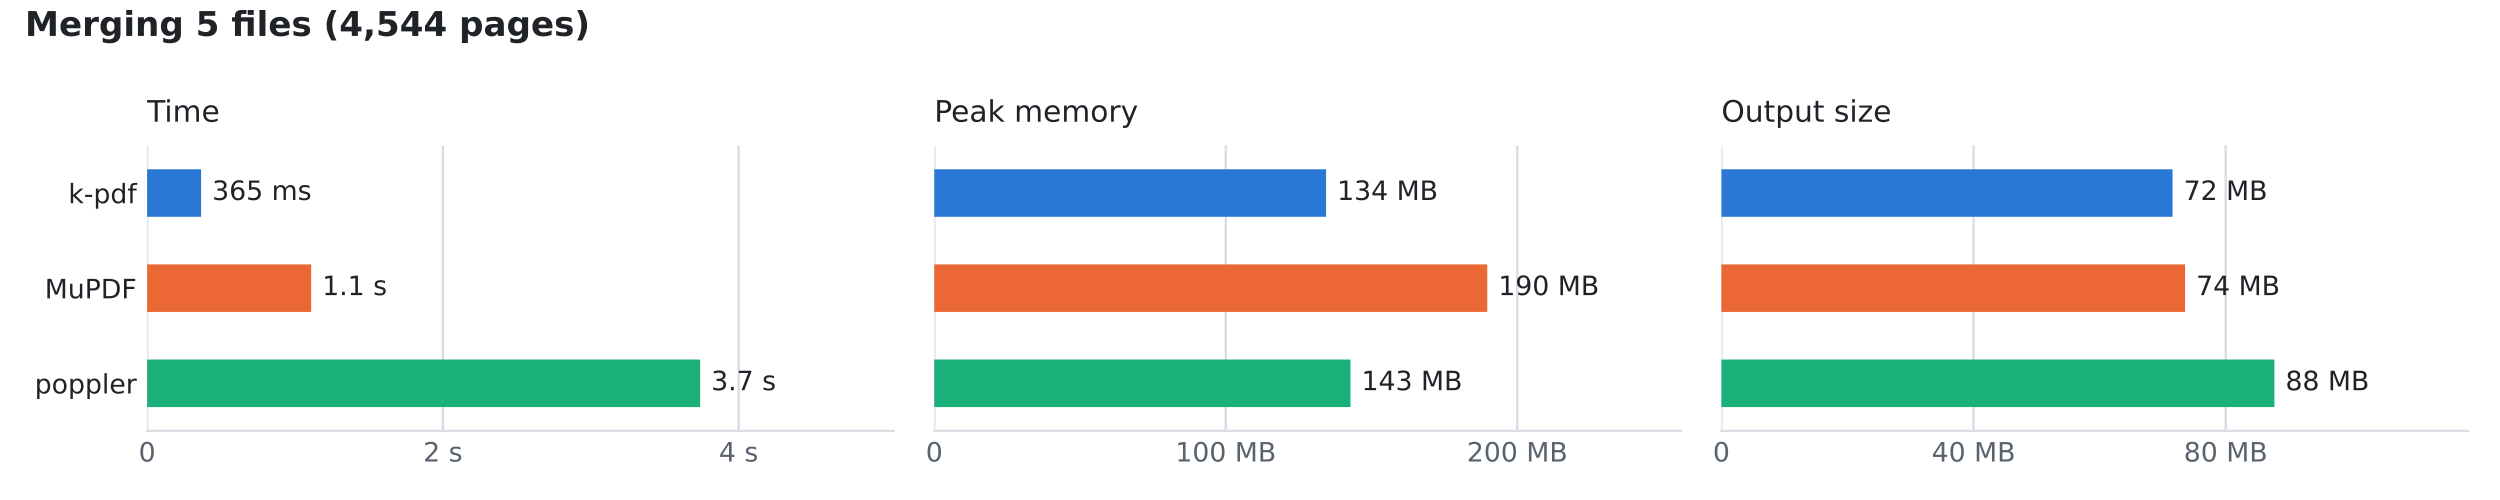
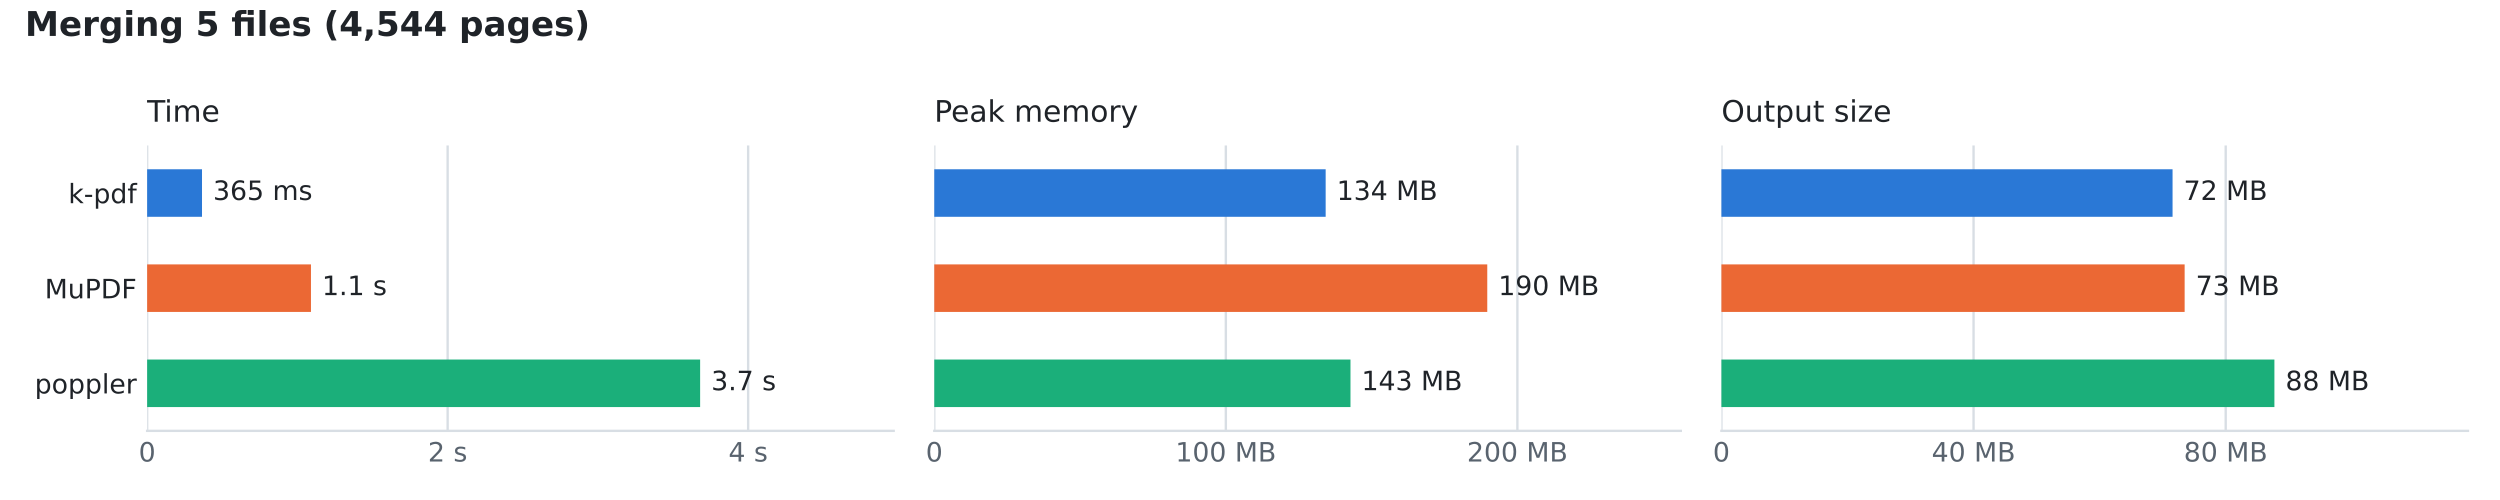
<svg xmlns="http://www.w3.org/2000/svg" xmlns:xlink="http://www.w3.org/1999/xlink" width="842.4pt" height="168.48pt" viewBox="0 0 842.4 168.48" version="1.1">
  <defs>
    <style type="text/css">*{stroke-linejoin: round; stroke-linecap: butt}</style>
  </defs>
  <g id="figure_1">
    <g id="patch_1">
      <path d="M 0 168.48  L 842.4 168.48  L 842.4 0  L 0 0  L 0 168.48  z " style="fill: none; opacity: 0" />
    </g>
    <g id="axes_1">
      <g id="patch_2">
        <path d="M 49.58 145.18  L 301.133 145.18  L 301.133 49.02  L 49.58 49.02  L 49.58 145.18  z " style="fill: none" />
      </g>
      <g id="matplotlib.axis_1">
        <g id="xtick_1">
          <g id="line2d_1">
            <path d="M 49.58 145.18  L 49.58 49.02  " clip-path="url(#pa8eb47f66b)" style="fill: none; stroke: #d8dee4; stroke-width: 0.8; stroke-linecap: square" />
          </g>
          <g id="line2d_2" />
          <g id="text_1">
            <g style="fill: #59636e" transform="translate(46.71688 155.5179) scale(0.09 -0.09)">
              <defs>
                <path id="DejaVuSans-13" d="M 2034 4250  Q 1547 4250 1301 3770  Q 1056 3291 1056 2328  Q 1056 1369 1301 889  Q 1547 409 2034 409  Q 2525 409 2770 889  Q 3016 1369 3016 2328  Q 3016 3291 2770 3770  Q 2525 4250 2034 4250  z M 2034 4750  Q 2819 4750 3233 4129  Q 3647 3509 3647 2328  Q 3647 1150 3233 529  Q 2819 -91 2034 -91  Q 1250 -91 836 529  Q 422 1150 422 2328  Q 422 3509 836 4129  Q 1250 4750 2034 4750  z " transform="scale(0.015625)" />
              </defs>
              <use xlink:href="#DejaVuSans-13" />
            </g>
          </g>
        </g>
        <g id="xtick_2">
          <g id="line2d_3">
-             <path d="M 149.229 145.18  L 149.229 49.02  " clip-path="url(#pa8eb47f66b)" style="fill: none; stroke: #d8dee4; stroke-width: 0.8; stroke-linecap: square" />
+             <path d="M 150.838 145.18  L 150.838 49.02  " clip-path="url(#pa8eb47f66b)" style="fill: none; stroke: #d8dee4; stroke-width: 0.8; stroke-linecap: square" />
          </g>
          <g id="line2d_4" />
          <g id="text_2">
-             <g style="fill: #59636e" transform="translate(142.5914 155.5179) scale(0.09 -0.09)">
+             <g style="fill: #59636e" transform="translate(144.2001 155.5179) scale(0.09 -0.09)">
              <defs>
                <path id="DejaVuSans-15" d="M 1228 531  L 3431 531  L 3431 0  L 469 0  L 469 531  Q 828 903 1448 1529  Q 2069 2156 2228 2338  Q 2531 2678 2651 2914  Q 2772 3150 2772 3378  Q 2772 3750 2511 3984  Q 2250 4219 1831 4219  Q 1534 4219 1204 4116  Q 875 4013 500 3803  L 500 4441  Q 881 4594 1212 4672  Q 1544 4750 1819 4750  Q 2544 4750 2975 4387  Q 3406 4025 3406 3419  Q 3406 3131 3298 2873  Q 3191 2616 2906 2266  Q 2828 2175 2409 1742  Q 1991 1309 1228 531  z " transform="scale(0.015625)" />
                <path id="DejaVuSans-3" transform="scale(0.015625)" />
                <path id="DejaVuSans-56" d="M 2834 3397  L 2834 2853  Q 2591 2978 2328 3040  Q 2066 3103 1784 3103  Q 1356 3103 1142 2972  Q 928 2841 928 2578  Q 928 2378 1081 2264  Q 1234 2150 1697 2047  L 1894 2003  Q 2506 1872 2764 1633  Q 3022 1394 3022 966  Q 3022 478 2636 193  Q 2250 -91 1575 -91  Q 1294 -91 989 -36  Q 684 19 347 128  L 347 722  Q 666 556 975 473  Q 1284 391 1588 391  Q 1994 391 2212 530  Q 2431 669 2431 922  Q 2431 1156 2273 1281  Q 2116 1406 1581 1522  L 1381 1569  Q 847 1681 609 1914  Q 372 2147 372 2553  Q 372 3047 722 3315  Q 1072 3584 1716 3584  Q 2034 3584 2315 3537  Q 2597 3491 2834 3397  z " transform="scale(0.015625)" />
              </defs>
              <use xlink:href="#DejaVuSans-15" />
              <use xlink:href="#DejaVuSans-3" transform="translate(63.625 0)" />
              <use xlink:href="#DejaVuSans-56" transform="translate(95.40625 0)" />
            </g>
          </g>
        </g>
        <g id="xtick_3">
          <g id="line2d_5">
-             <path d="M 248.878 145.18  L 248.878 49.02  " clip-path="url(#pa8eb47f66b)" style="fill: none; stroke: #d8dee4; stroke-width: 0.8; stroke-linecap: square" />
+             <path d="M 252.095 145.18  L 252.095 49.02  " clip-path="url(#pa8eb47f66b)" style="fill: none; stroke: #d8dee4; stroke-width: 0.8; stroke-linecap: square" />
          </g>
          <g id="line2d_6" />
          <g id="text_3">
-             <g style="fill: #59636e" transform="translate(242.2403 155.5179) scale(0.09 -0.09)">
+             <g style="fill: #59636e" transform="translate(245.4578 155.5179) scale(0.09 -0.09)">
              <defs>
                <path id="DejaVuSans-17" d="M 2419 4116  L 825 1625  L 2419 1625  L 2419 4116  z M 2253 4666  L 3047 4666  L 3047 1625  L 3713 1625  L 3713 1100  L 3047 1100  L 3047 0  L 2419 0  L 2419 1100  L 313 1100  L 313 1709  L 2253 4666  z " transform="scale(0.015625)" />
              </defs>
              <use xlink:href="#DejaVuSans-17" />
              <use xlink:href="#DejaVuSans-3" transform="translate(63.625 0)" />
              <use xlink:href="#DejaVuSans-56" transform="translate(95.40625 0)" />
            </g>
          </g>
        </g>
      </g>
      <g id="matplotlib.axis_2">
        <g id="ytick_1">
          <g id="line2d_7" />
          <g id="text_4">
            <g style="fill: #1f2328" transform="translate(23.02594 68.46596) scale(0.09 -0.09)">
              <defs>
                <path id="DejaVuSans-4e" d="M 581 4863  L 1159 4863  L 1159 1991  L 2875 3500  L 3609 3500  L 1753 1863  L 3688 0  L 2938 0  L 1159 1709  L 1159 0  L 581 0  L 581 4863  z " transform="scale(0.015625)" />
                <path id="DejaVuSans-10" d="M 313 2009  L 1997 2009  L 1997 1497  L 313 1497  L 313 2009  z " transform="scale(0.015625)" />
                <path id="DejaVuSans-53" d="M 1159 525  L 1159 -1331  L 581 -1331  L 581 3500  L 1159 3500  L 1159 2969  Q 1341 3281 1617 3432  Q 1894 3584 2278 3584  Q 2916 3584 3314 3078  Q 3713 2572 3713 1747  Q 3713 922 3314 415  Q 2916 -91 2278 -91  Q 1894 -91 1617 61  Q 1341 213 1159 525  z M 3116 1747  Q 3116 2381 2855 2742  Q 2594 3103 2138 3103  Q 1681 3103 1420 2742  Q 1159 2381 1159 1747  Q 1159 1113 1420 752  Q 1681 391 2138 391  Q 2594 391 2855 752  Q 3116 1113 3116 1747  z " transform="scale(0.015625)" />
                <path id="DejaVuSans-47" d="M 2906 2969  L 2906 4863  L 3481 4863  L 3481 0  L 2906 0  L 2906 525  Q 2725 213 2448 61  Q 2172 -91 1784 -91  Q 1150 -91 751 415  Q 353 922 353 1747  Q 353 2572 751 3078  Q 1150 3584 1784 3584  Q 2172 3584 2448 3432  Q 2725 3281 2906 2969  z M 947 1747  Q 947 1113 1208 752  Q 1469 391 1925 391  Q 2381 391 2643 752  Q 2906 1113 2906 1747  Q 2906 2381 2643 2742  Q 2381 3103 1925 3103  Q 1469 3103 1208 2742  Q 947 2381 947 1747  z " transform="scale(0.015625)" />
                <path id="DejaVuSans-49" d="M 2375 4863  L 2375 4384  L 1825 4384  Q 1516 4384 1395 4259  Q 1275 4134 1275 3809  L 1275 3500  L 2222 3500  L 2222 3053  L 1275 3053  L 1275 0  L 697 0  L 697 3053  L 147 3053  L 147 3500  L 697 3500  L 697 3744  Q 697 4328 969 4595  Q 1241 4863 1831 4863  L 2375 4863  z " transform="scale(0.015625)" />
              </defs>
              <use xlink:href="#DejaVuSans-4e" />
              <use xlink:href="#DejaVuSans-10" transform="translate(57.90625 0)" />
              <use xlink:href="#DejaVuSans-53" transform="translate(93.98438 0)" />
              <use xlink:href="#DejaVuSans-47" transform="translate(157.4688 0)" />
              <use xlink:href="#DejaVuSans-49" transform="translate(220.9531 0)" />
            </g>
          </g>
        </g>
        <g id="ytick_2">
          <g id="line2d_8" />
          <g id="text_5">
            <g style="fill: #1f2328" transform="translate(15.07781 100.5189) scale(0.09 -0.09)">
              <defs>
                <path id="DejaVuSans-30" d="M 628 4666  L 1569 4666  L 2759 1491  L 3956 4666  L 4897 4666  L 4897 0  L 4281 0  L 4281 4097  L 3078 897  L 2444 897  L 1241 4097  L 1241 0  L 628 0  L 628 4666  z " transform="scale(0.015625)" />
                <path id="DejaVuSans-58" d="M 544 1381  L 544 3500  L 1119 3500  L 1119 1403  Q 1119 906 1312 657  Q 1506 409 1894 409  Q 2359 409 2629 706  Q 2900 1003 2900 1516  L 2900 3500  L 3475 3500  L 3475 0  L 2900 0  L 2900 538  Q 2691 219 2414 64  Q 2138 -91 1772 -91  Q 1169 -91 856 284  Q 544 659 544 1381  z M 1991 3584  L 1991 3584  z " transform="scale(0.015625)" />
                <path id="DejaVuSans-33" d="M 1259 4147  L 1259 2394  L 2053 2394  Q 2494 2394 2734 2622  Q 2975 2850 2975 3272  Q 2975 3691 2734 3919  Q 2494 4147 2053 4147  L 1259 4147  z M 628 4666  L 2053 4666  Q 2838 4666 3239 4311  Q 3641 3956 3641 3272  Q 3641 2581 3239 2228  Q 2838 1875 2053 1875  L 1259 1875  L 1259 0  L 628 0  L 628 4666  z " transform="scale(0.015625)" />
                <path id="DejaVuSans-27" d="M 1259 4147  L 1259 519  L 2022 519  Q 2988 519 3436 956  Q 3884 1394 3884 2338  Q 3884 3275 3436 3711  Q 2988 4147 2022 4147  L 1259 4147  z M 628 4666  L 1925 4666  Q 3281 4666 3915 4102  Q 4550 3538 4550 2338  Q 4550 1131 3912 565  Q 3275 0 1925 0  L 628 0  L 628 4666  z " transform="scale(0.015625)" />
                <path id="DejaVuSans-29" d="M 628 4666  L 3309 4666  L 3309 4134  L 1259 4134  L 1259 2759  L 3109 2759  L 3109 2228  L 1259 2228  L 1259 0  L 628 0  L 628 4666  z " transform="scale(0.015625)" />
              </defs>
              <use xlink:href="#DejaVuSans-30" />
              <use xlink:href="#DejaVuSans-58" transform="translate(86.28125 0)" />
              <use xlink:href="#DejaVuSans-33" transform="translate(149.6562 0)" />
              <use xlink:href="#DejaVuSans-27" transform="translate(209.9531 0)" />
              <use xlink:href="#DejaVuSans-29" transform="translate(286.9531 0)" />
            </g>
          </g>
        </g>
        <g id="ytick_3">
          <g id="line2d_9" />
          <g id="text_6">
            <g style="fill: #1f2328" transform="translate(11.69438 132.5726) scale(0.09 -0.09)">
              <defs>
                <path id="DejaVuSans-52" d="M 1959 3097  Q 1497 3097 1228 2736  Q 959 2375 959 1747  Q 959 1119 1226 758  Q 1494 397 1959 397  Q 2419 397 2687 759  Q 2956 1122 2956 1747  Q 2956 2369 2687 2733  Q 2419 3097 1959 3097  z M 1959 3584  Q 2709 3584 3137 3096  Q 3566 2609 3566 1747  Q 3566 888 3137 398  Q 2709 -91 1959 -91  Q 1206 -91 779 398  Q 353 888 353 1747  Q 353 2609 779 3096  Q 1206 3584 1959 3584  z " transform="scale(0.015625)" />
                <path id="DejaVuSans-4f" d="M 603 4863  L 1178 4863  L 1178 0  L 603 0  L 603 4863  z " transform="scale(0.015625)" />
                <path id="DejaVuSans-48" d="M 3597 1894  L 3597 1613  L 953 1613  Q 991 1019 1311 708  Q 1631 397 2203 397  Q 2534 397 2845 478  Q 3156 559 3463 722  L 3463 178  Q 3153 47 2828 -22  Q 2503 -91 2169 -91  Q 1331 -91 842 396  Q 353 884 353 1716  Q 353 2575 817 3079  Q 1281 3584 2069 3584  Q 2775 3584 3186 3129  Q 3597 2675 3597 1894  z M 3022 2063  Q 3016 2534 2758 2815  Q 2500 3097 2075 3097  Q 1594 3097 1305 2825  Q 1016 2553 972 2059  L 3022 2063  z " transform="scale(0.015625)" />
                <path id="DejaVuSans-55" d="M 2631 2963  Q 2534 3019 2420 3045  Q 2306 3072 2169 3072  Q 1681 3072 1420 2755  Q 1159 2438 1159 1844  L 1159 0  L 581 0  L 581 3500  L 1159 3500  L 1159 2956  Q 1341 3275 1631 3429  Q 1922 3584 2338 3584  Q 2397 3584 2469 3576  Q 2541 3569 2628 3553  L 2631 2963  z " transform="scale(0.015625)" />
              </defs>
              <use xlink:href="#DejaVuSans-53" />
              <use xlink:href="#DejaVuSans-52" transform="translate(63.48438 0)" />
              <use xlink:href="#DejaVuSans-53" transform="translate(124.6719 0)" />
              <use xlink:href="#DejaVuSans-53" transform="translate(188.1562 0)" />
              <use xlink:href="#DejaVuSans-4f" transform="translate(251.6406 0)" />
              <use xlink:href="#DejaVuSans-48" transform="translate(279.4219 0)" />
              <use xlink:href="#DejaVuSans-55" transform="translate(340.9531 0)" />
            </g>
          </g>
        </g>
      </g>
      <g id="patch_3">
        <path d="M 49.58 145.18  L 301.133 145.18  " style="fill: none; stroke: #d8dee4; stroke-width: 0.8; stroke-linejoin: miter; stroke-linecap: square" />
      </g>
      <g id="patch_4">
-         <path d="M 49.58 57.033  L 67.763 57.033  L 67.763 73.06  L 49.58 73.06  z " clip-path="url(#pa8eb47f66b)" style="fill: #2a78d6" />
+         <path d="M 49.58 57.033  L 68.067 57.033  L 68.067 73.06  L 49.58 73.06  z " clip-path="url(#pa8eb47f66b)" style="fill: #2a78d6" />
      </g>
      <g id="patch_5">
-         <path d="M 49.58 89.087  L 104.843 89.087  L 104.843 105.113  L 49.58 105.113  z " clip-path="url(#pa8eb47f66b)" style="fill: #eb6834" />
+         <path d="M 49.58 89.087  L 104.784 89.087  L 104.784 105.113  L 49.58 105.113  z " clip-path="url(#pa8eb47f66b)" style="fill: #eb6834" />
      </g>
      <g id="patch_6">
        <path d="M 49.58 121.14  L 235.916 121.14  L 235.916 137.167  L 49.58 137.167  z " clip-path="url(#pa8eb47f66b)" style="fill: #1baf7a" />
      </g>
      <g id="text_7">
-         <g style="fill: #1f2328" transform="translate(71.48925 67.38456) scale(0.09 -0.09)">
+         <g style="fill: #1f2328" transform="translate(71.79346 67.38456) scale(0.09 -0.09)">
          <defs>
            <path id="DejaVuSans-16" d="M 2597 2516  Q 3050 2419 3304 2112  Q 3559 1806 3559 1356  Q 3559 666 3084 287  Q 2609 -91 1734 -91  Q 1441 -91 1130 -33  Q 819 25 488 141  L 488 750  Q 750 597 1062 519  Q 1375 441 1716 441  Q 2309 441 2620 675  Q 2931 909 2931 1356  Q 2931 1769 2642 2001  Q 2353 2234 1838 2234  L 1294 2234  L 1294 2753  L 1863 2753  Q 2328 2753 2575 2939  Q 2822 3125 2822 3475  Q 2822 3834 2567 4026  Q 2313 4219 1838 4219  Q 1578 4219 1281 4162  Q 984 4106 628 3988  L 628 4550  Q 988 4650 1302 4700  Q 1616 4750 1894 4750  Q 2613 4750 3031 4423  Q 3450 4097 3450 3541  Q 3450 3153 3228 2886  Q 3006 2619 2597 2516  z " transform="scale(0.015625)" />
            <path id="DejaVuSans-19" d="M 2113 2584  Q 1688 2584 1439 2293  Q 1191 2003 1191 1497  Q 1191 994 1439 701  Q 1688 409 2113 409  Q 2538 409 2786 701  Q 3034 994 3034 1497  Q 3034 2003 2786 2293  Q 2538 2584 2113 2584  z M 3366 4563  L 3366 3988  Q 3128 4100 2886 4159  Q 2644 4219 2406 4219  Q 1781 4219 1451 3797  Q 1122 3375 1075 2522  Q 1259 2794 1537 2939  Q 1816 3084 2150 3084  Q 2853 3084 3261 2657  Q 3669 2231 3669 1497  Q 3669 778 3244 343  Q 2819 -91 2113 -91  Q 1303 -91 875 529  Q 447 1150 447 2328  Q 447 3434 972 4092  Q 1497 4750 2381 4750  Q 2619 4750 2861 4703  Q 3103 4656 3366 4563  z " transform="scale(0.015625)" />
            <path id="DejaVuSans-18" d="M 691 4666  L 3169 4666  L 3169 4134  L 1269 4134  L 1269 2991  Q 1406 3038 1543 3061  Q 1681 3084 1819 3084  Q 2600 3084 3056 2656  Q 3513 2228 3513 1497  Q 3513 744 3044 326  Q 2575 -91 1722 -91  Q 1428 -91 1123 -41  Q 819 9 494 109  L 494 744  Q 775 591 1075 516  Q 1375 441 1709 441  Q 2250 441 2565 725  Q 2881 1009 2881 1497  Q 2881 1984 2565 2268  Q 2250 2553 1709 2553  Q 1456 2553 1204 2497  Q 953 2441 691 2322  L 691 4666  z " transform="scale(0.015625)" />
            <path id="DejaVuSans-50" d="M 3328 2828  Q 3544 3216 3844 3400  Q 4144 3584 4550 3584  Q 5097 3584 5394 3201  Q 5691 2819 5691 2113  L 5691 0  L 5113 0  L 5113 2094  Q 5113 2597 4934 2840  Q 4756 3084 4391 3084  Q 3944 3084 3684 2787  Q 3425 2491 3425 1978  L 3425 0  L 2847 0  L 2847 2094  Q 2847 2600 2669 2842  Q 2491 3084 2119 3084  Q 1678 3084 1418 2786  Q 1159 2488 1159 1978  L 1159 0  L 581 0  L 581 3500  L 1159 3500  L 1159 2956  Q 1356 3278 1631 3431  Q 1906 3584 2284 3584  Q 2666 3584 2933 3390  Q 3200 3197 3328 2828  z " transform="scale(0.015625)" />
          </defs>
          <use xlink:href="#DejaVuSans-16" />
          <use xlink:href="#DejaVuSans-19" transform="translate(63.625 0)" />
          <use xlink:href="#DejaVuSans-18" transform="translate(127.25 0)" />
          <use xlink:href="#DejaVuSans-3" transform="translate(190.875 0)" />
          <use xlink:href="#DejaVuSans-50" transform="translate(222.6562 0)" />
          <use xlink:href="#DejaVuSans-56" transform="translate(320.0625 0)" />
        </g>
      </g>
      <g id="text_8">
-         <g style="fill: #1f2328" transform="translate(108.5693 99.43789) scale(0.09 -0.09)">
+         <g style="fill: #1f2328" transform="translate(108.5104 99.43789) scale(0.09 -0.09)">
          <defs>
            <path id="DejaVuSans-14" d="M 794 531  L 1825 531  L 1825 4091  L 703 3866  L 703 4441  L 1819 4666  L 2450 4666  L 2450 531  L 3481 531  L 3481 0  L 794 0  L 794 531  z " transform="scale(0.015625)" />
            <path id="DejaVuSans-11" d="M 684 794  L 1344 794  L 1344 0  L 684 0  L 684 794  z " transform="scale(0.015625)" />
          </defs>
          <use xlink:href="#DejaVuSans-14" />
          <use xlink:href="#DejaVuSans-11" transform="translate(63.625 0)" />
          <use xlink:href="#DejaVuSans-14" transform="translate(95.40625 0)" />
          <use xlink:href="#DejaVuSans-3" transform="translate(159.0312 0)" />
          <use xlink:href="#DejaVuSans-56" transform="translate(190.8125 0)" />
        </g>
      </g>
      <g id="text_9">
        <g style="fill: #1f2328" transform="translate(239.6425 131.4912) scale(0.09 -0.09)">
          <defs>
            <path id="DejaVuSans-1a" d="M 525 4666  L 3525 4666  L 3525 4397  L 1831 0  L 1172 0  L 2766 4134  L 525 4134  L 525 4666  z " transform="scale(0.015625)" />
          </defs>
          <use xlink:href="#DejaVuSans-16" />
          <use xlink:href="#DejaVuSans-11" transform="translate(63.625 0)" />
          <use xlink:href="#DejaVuSans-1a" transform="translate(95.40625 0)" />
          <use xlink:href="#DejaVuSans-3" transform="translate(159.0312 0)" />
          <use xlink:href="#DejaVuSans-56" transform="translate(190.8125 0)" />
        </g>
      </g>
      <g id="text_10">
        <g style="fill: #1f2328" transform="translate(49.58 41.02) scale(0.1 -0.1)">
          <defs>
            <path id="DejaVuSans-37" d="M -19 4666  L 3928 4666  L 3928 4134  L 2272 4134  L 2272 0  L 1638 0  L 1638 4134  L -19 4134  L -19 4666  z " transform="scale(0.015625)" />
            <path id="DejaVuSans-4c" d="M 603 3500  L 1178 3500  L 1178 0  L 603 0  L 603 3500  z M 603 4863  L 1178 4863  L 1178 4134  L 603 4134  L 603 4863  z " transform="scale(0.015625)" />
          </defs>
          <use xlink:href="#DejaVuSans-37" />
          <use xlink:href="#DejaVuSans-4c" transform="translate(58 0)" />
          <use xlink:href="#DejaVuSans-50" transform="translate(85.78125 0)" />
          <use xlink:href="#DejaVuSans-48" transform="translate(183.1875 0)" />
        </g>
      </g>
    </g>
    <g id="axes_2">
      <g id="patch_7">
        <path d="M 314.813 145.18  L 566.367 145.18  L 566.367 49.02  L 314.813 49.02  L 314.813 145.18  z " style="fill: none" />
      </g>
      <g id="matplotlib.axis_3">
        <g id="xtick_4">
          <g id="line2d_10">
            <path d="M 314.813 145.18  L 314.813 49.02  " clip-path="url(#pdaeffea987)" style="fill: none; stroke: #d8dee4; stroke-width: 0.8; stroke-linecap: square" />
          </g>
          <g id="line2d_11" />
          <g id="text_11">
            <g style="fill: #59636e" transform="translate(311.9502 155.5179) scale(0.09 -0.09)">
              <use xlink:href="#DejaVuSans-13" />
            </g>
          </g>
        </g>
        <g id="xtick_5">
          <g id="line2d_12">
-             <path d="M 413.035 145.18  L 413.035 49.02  " clip-path="url(#pdaeffea987)" style="fill: none; stroke: #d8dee4; stroke-width: 0.8; stroke-linecap: square" />
+             <path d="M 413.056 145.18  L 413.056 49.02  " clip-path="url(#pdaeffea987)" style="fill: none; stroke: #d8dee4; stroke-width: 0.8; stroke-linecap: square" />
          </g>
          <g id="line2d_13" />
          <g id="text_12">
-             <g style="fill: #59636e" transform="translate(396.0449 155.5179) scale(0.09 -0.09)">
+             <g style="fill: #59636e" transform="translate(396.0662 155.5179) scale(0.09 -0.09)">
              <defs>
                <path id="DejaVuSans-25" d="M 1259 2228  L 1259 519  L 2272 519  Q 2781 519 3026 730  Q 3272 941 3272 1375  Q 3272 1813 3026 2020  Q 2781 2228 2272 2228  L 1259 2228  z M 1259 4147  L 1259 2741  L 2194 2741  Q 2656 2741 2882 2914  Q 3109 3088 3109 3444  Q 3109 3797 2882 3972  Q 2656 4147 2194 4147  L 1259 4147  z M 628 4666  L 2241 4666  Q 2963 4666 3353 4366  Q 3744 4066 3744 3513  Q 3744 3084 3544 2831  Q 3344 2578 2956 2516  Q 3422 2416 3680 2098  Q 3938 1781 3938 1306  Q 3938 681 3513 340  Q 3088 0 2303 0  L 628 0  L 628 4666  z " transform="scale(0.015625)" />
              </defs>
              <use xlink:href="#DejaVuSans-14" />
              <use xlink:href="#DejaVuSans-13" transform="translate(63.625 0)" />
              <use xlink:href="#DejaVuSans-13" transform="translate(127.25 0)" />
              <use xlink:href="#DejaVuSans-3" transform="translate(190.875 0)" />
              <use xlink:href="#DejaVuSans-30" transform="translate(222.6562 0)" />
              <use xlink:href="#DejaVuSans-25" transform="translate(308.9375 0)" />
            </g>
          </g>
        </g>
        <g id="xtick_6">
          <g id="line2d_14">
-             <path d="M 511.256 145.18  L 511.256 49.02  " clip-path="url(#pdaeffea987)" style="fill: none; stroke: #d8dee4; stroke-width: 0.8; stroke-linecap: square" />
+             <path d="M 511.298 145.18  L 511.298 49.02  " clip-path="url(#pdaeffea987)" style="fill: none; stroke: #d8dee4; stroke-width: 0.8; stroke-linecap: square" />
          </g>
          <g id="line2d_15" />
          <g id="text_13">
-             <g style="fill: #59636e" transform="translate(494.2662 155.5179) scale(0.09 -0.09)">
+             <g style="fill: #59636e" transform="translate(494.3086 155.5179) scale(0.09 -0.09)">
              <use xlink:href="#DejaVuSans-15" />
              <use xlink:href="#DejaVuSans-13" transform="translate(63.625 0)" />
              <use xlink:href="#DejaVuSans-13" transform="translate(127.25 0)" />
              <use xlink:href="#DejaVuSans-3" transform="translate(190.875 0)" />
              <use xlink:href="#DejaVuSans-30" transform="translate(222.6562 0)" />
              <use xlink:href="#DejaVuSans-25" transform="translate(308.9375 0)" />
            </g>
          </g>
        </g>
      </g>
      <g id="matplotlib.axis_4">
        <g id="ytick_4">
          <g id="line2d_16" />
        </g>
        <g id="ytick_5">
          <g id="line2d_17" />
        </g>
        <g id="ytick_6">
          <g id="line2d_18" />
        </g>
      </g>
      <g id="patch_8">
        <path d="M 314.813 145.18  L 566.367 145.18  " style="fill: none; stroke: #d8dee4; stroke-width: 0.8; stroke-linejoin: miter; stroke-linecap: square" />
      </g>
      <g id="patch_9">
-         <path d="M 314.813 57.033  L 446.837 57.033  L 446.837 73.06  L 314.813 73.06  z " clip-path="url(#pdaeffea987)" style="fill: #2a78d6" />
+         <path d="M 314.813 57.033  L 446.696 57.033  L 446.696 73.06  L 314.813 73.06  z " clip-path="url(#pdaeffea987)" style="fill: #2a78d6" />
      </g>
      <g id="patch_10">
        <path d="M 314.813 89.087  L 501.149 89.087  L 501.149 105.113  L 314.813 105.113  z " clip-path="url(#pdaeffea987)" style="fill: #eb6834" />
      </g>
      <g id="patch_11">
-         <path d="M 314.813 121.14  L 455.06 121.14  L 455.06 137.167  L 314.813 137.167  z " clip-path="url(#pdaeffea987)" style="fill: #1baf7a" />
+         <path d="M 314.813 121.14  L 455.058 121.14  L 455.058 137.167  L 314.813 137.167  z " clip-path="url(#pdaeffea987)" style="fill: #1baf7a" />
      </g>
      <g id="text_14">
-         <g style="fill: #1f2328" transform="translate(450.5634 67.38456) scale(0.09 -0.09)">
+         <g style="fill: #1f2328" transform="translate(450.423 67.38456) scale(0.09 -0.09)">
          <use xlink:href="#DejaVuSans-14" />
          <use xlink:href="#DejaVuSans-16" transform="translate(63.625 0)" />
          <use xlink:href="#DejaVuSans-17" transform="translate(127.25 0)" />
          <use xlink:href="#DejaVuSans-3" transform="translate(190.875 0)" />
          <use xlink:href="#DejaVuSans-30" transform="translate(222.6562 0)" />
          <use xlink:href="#DejaVuSans-25" transform="translate(308.9375 0)" />
        </g>
      </g>
      <g id="text_15">
        <g style="fill: #1f2328" transform="translate(504.8759 99.43789) scale(0.09 -0.09)">
          <defs>
            <path id="DejaVuSans-1c" d="M 703 97  L 703 672  Q 941 559 1184 500  Q 1428 441 1663 441  Q 2288 441 2617 861  Q 2947 1281 2994 2138  Q 2813 1869 2534 1725  Q 2256 1581 1919 1581  Q 1219 1581 811 2004  Q 403 2428 403 3163  Q 403 3881 828 4315  Q 1253 4750 1959 4750  Q 2769 4750 3195 4129  Q 3622 3509 3622 2328  Q 3622 1225 3098 567  Q 2575 -91 1691 -91  Q 1453 -91 1209 -44  Q 966 3 703 97  z M 1959 2075  Q 2384 2075 2632 2365  Q 2881 2656 2881 3163  Q 2881 3666 2632 3958  Q 2384 4250 1959 4250  Q 1534 4250 1286 3958  Q 1038 3666 1038 3163  Q 1038 2656 1286 2365  Q 1534 2075 1959 2075  z " transform="scale(0.015625)" />
          </defs>
          <use xlink:href="#DejaVuSans-14" />
          <use xlink:href="#DejaVuSans-1c" transform="translate(63.625 0)" />
          <use xlink:href="#DejaVuSans-13" transform="translate(127.25 0)" />
          <use xlink:href="#DejaVuSans-3" transform="translate(190.875 0)" />
          <use xlink:href="#DejaVuSans-30" transform="translate(222.6562 0)" />
          <use xlink:href="#DejaVuSans-25" transform="translate(308.9375 0)" />
        </g>
      </g>
      <g id="text_16">
-         <g style="fill: #1f2328" transform="translate(458.7867 131.4912) scale(0.09 -0.09)">
+         <g style="fill: #1f2328" transform="translate(458.7848 131.4912) scale(0.09 -0.09)">
          <use xlink:href="#DejaVuSans-14" />
          <use xlink:href="#DejaVuSans-17" transform="translate(63.625 0)" />
          <use xlink:href="#DejaVuSans-16" transform="translate(127.25 0)" />
          <use xlink:href="#DejaVuSans-3" transform="translate(190.875 0)" />
          <use xlink:href="#DejaVuSans-30" transform="translate(222.6562 0)" />
          <use xlink:href="#DejaVuSans-25" transform="translate(308.9375 0)" />
        </g>
      </g>
      <g id="text_17">
        <g style="fill: #1f2328" transform="translate(314.8133 41.02) scale(0.1 -0.1)">
          <defs>
            <path id="DejaVuSans-44" d="M 2194 1759  Q 1497 1759 1228 1600  Q 959 1441 959 1056  Q 959 750 1161 570  Q 1363 391 1709 391  Q 2188 391 2477 730  Q 2766 1069 2766 1631  L 2766 1759  L 2194 1759  z M 3341 1997  L 3341 0  L 2766 0  L 2766 531  Q 2569 213 2275 61  Q 1981 -91 1556 -91  Q 1019 -91 701 211  Q 384 513 384 1019  Q 384 1609 779 1909  Q 1175 2209 1959 2209  L 2766 2209  L 2766 2266  Q 2766 2663 2505 2880  Q 2244 3097 1772 3097  Q 1472 3097 1187 3025  Q 903 2953 641 2809  L 641 3341  Q 956 3463 1253 3523  Q 1550 3584 1831 3584  Q 2591 3584 2966 3190  Q 3341 2797 3341 1997  z " transform="scale(0.015625)" />
            <path id="DejaVuSans-5c" d="M 2059 -325  Q 1816 -950 1584 -1140  Q 1353 -1331 966 -1331  L 506 -1331  L 506 -850  L 844 -850  Q 1081 -850 1212 -737  Q 1344 -625 1503 -206  L 1606 56  L 191 3500  L 800 3500  L 1894 763  L 2988 3500  L 3597 3500  L 2059 -325  z " transform="scale(0.015625)" />
          </defs>
          <use xlink:href="#DejaVuSans-33" />
          <use xlink:href="#DejaVuSans-48" transform="translate(56.73438 0)" />
          <use xlink:href="#DejaVuSans-44" transform="translate(118.2656 0)" />
          <use xlink:href="#DejaVuSans-4e" transform="translate(179.5469 0)" />
          <use xlink:href="#DejaVuSans-3" transform="translate(237.4531 0)" />
          <use xlink:href="#DejaVuSans-50" transform="translate(269.2344 0)" />
          <use xlink:href="#DejaVuSans-48" transform="translate(366.6406 0)" />
          <use xlink:href="#DejaVuSans-50" transform="translate(428.1719 0)" />
          <use xlink:href="#DejaVuSans-52" transform="translate(525.5781 0)" />
          <use xlink:href="#DejaVuSans-55" transform="translate(586.7656 0)" />
          <use xlink:href="#DejaVuSans-5c" transform="translate(627.875 0)" />
        </g>
      </g>
    </g>
    <g id="axes_3">
      <g id="patch_12">
        <path d="M 580.047 145.18  L 831.6 145.18  L 831.6 49.02  L 580.047 49.02  L 580.047 145.18  z " style="fill: none" />
      </g>
      <g id="matplotlib.axis_5">
        <g id="xtick_7">
          <g id="line2d_19">
            <path d="M 580.047 145.18  L 580.047 49.02  " clip-path="url(#p97c9fe1e2c)" style="fill: none; stroke: #d8dee4; stroke-width: 0.8; stroke-linecap: square" />
          </g>
          <g id="line2d_20" />
          <g id="text_18">
            <g style="fill: #59636e" transform="translate(577.1835 155.5179) scale(0.09 -0.09)">
              <use xlink:href="#DejaVuSans-13" />
            </g>
          </g>
        </g>
        <g id="xtick_8">
          <g id="line2d_21">
            <path d="M 665.011 145.18  L 665.011 49.02  " clip-path="url(#p97c9fe1e2c)" style="fill: none; stroke: #d8dee4; stroke-width: 0.8; stroke-linecap: square" />
          </g>
          <g id="line2d_22" />
          <g id="text_19">
            <g style="fill: #59636e" transform="translate(650.8844 155.5179) scale(0.09 -0.09)">
              <use xlink:href="#DejaVuSans-17" />
              <use xlink:href="#DejaVuSans-13" transform="translate(63.625 0)" />
              <use xlink:href="#DejaVuSans-3" transform="translate(127.25 0)" />
              <use xlink:href="#DejaVuSans-30" transform="translate(159.0312 0)" />
              <use xlink:href="#DejaVuSans-25" transform="translate(245.3125 0)" />
            </g>
          </g>
        </g>
        <g id="xtick_9">
          <g id="line2d_23">
            <path d="M 749.975 145.18  L 749.975 49.02  " clip-path="url(#p97c9fe1e2c)" style="fill: none; stroke: #d8dee4; stroke-width: 0.8; stroke-linecap: square" />
          </g>
          <g id="line2d_24" />
          <g id="text_20">
            <g style="fill: #59636e" transform="translate(735.8486 155.5179) scale(0.09 -0.09)">
              <defs>
                <path id="DejaVuSans-1b" d="M 2034 2216  Q 1584 2216 1326 1975  Q 1069 1734 1069 1313  Q 1069 891 1326 650  Q 1584 409 2034 409  Q 2484 409 2743 651  Q 3003 894 3003 1313  Q 3003 1734 2745 1975  Q 2488 2216 2034 2216  z M 1403 2484  Q 997 2584 770 2862  Q 544 3141 544 3541  Q 544 4100 942 4425  Q 1341 4750 2034 4750  Q 2731 4750 3128 4425  Q 3525 4100 3525 3541  Q 3525 3141 3298 2862  Q 3072 2584 2669 2484  Q 3125 2378 3379 2068  Q 3634 1759 3634 1313  Q 3634 634 3220 271  Q 2806 -91 2034 -91  Q 1263 -91 848 271  Q 434 634 434 1313  Q 434 1759 690 2068  Q 947 2378 1403 2484  z M 1172 3481  Q 1172 3119 1398 2916  Q 1625 2713 2034 2713  Q 2441 2713 2670 2916  Q 2900 3119 2900 3481  Q 2900 3844 2670 4047  Q 2441 4250 2034 4250  Q 1625 4250 1398 4047  Q 1172 3844 1172 3481  z " transform="scale(0.015625)" />
              </defs>
              <use xlink:href="#DejaVuSans-1b" />
              <use xlink:href="#DejaVuSans-13" transform="translate(63.625 0)" />
              <use xlink:href="#DejaVuSans-3" transform="translate(127.25 0)" />
              <use xlink:href="#DejaVuSans-30" transform="translate(159.0312 0)" />
              <use xlink:href="#DejaVuSans-25" transform="translate(245.3125 0)" />
            </g>
          </g>
        </g>
      </g>
      <g id="matplotlib.axis_6">
        <g id="ytick_7">
          <g id="line2d_25" />
        </g>
        <g id="ytick_8">
          <g id="line2d_26" />
        </g>
        <g id="ytick_9">
          <g id="line2d_27" />
        </g>
      </g>
      <g id="patch_13">
        <path d="M 580.047 145.18  L 831.6 145.18  " style="fill: none; stroke: #d8dee4; stroke-width: 0.8; stroke-linejoin: miter; stroke-linecap: square" />
      </g>
      <g id="patch_14">
        <path d="M 580.047 57.033  L 732.065 57.033  L 732.065 73.06  L 580.047 73.06  z " clip-path="url(#p97c9fe1e2c)" style="fill: #2a78d6" />
      </g>
      <g id="patch_15">
-         <path d="M 580.047 89.087  L 736.287 89.087  L 736.287 105.113  L 580.047 105.113  z " clip-path="url(#p97c9fe1e2c)" style="fill: #eb6834" />
+         <path d="M 580.047 89.087  L 736.137 89.087  L 736.137 105.113  L 580.047 105.113  z " clip-path="url(#p97c9fe1e2c)" style="fill: #eb6834" />
      </g>
      <g id="patch_16">
        <path d="M 580.047 121.14  L 766.382 121.14  L 766.382 137.167  L 580.047 137.167  z " clip-path="url(#p97c9fe1e2c)" style="fill: #1baf7a" />
      </g>
      <g id="text_21">
        <g style="fill: #1f2328" transform="translate(735.7918 67.38456) scale(0.09 -0.09)">
          <use xlink:href="#DejaVuSans-1a" />
          <use xlink:href="#DejaVuSans-15" transform="translate(63.625 0)" />
          <use xlink:href="#DejaVuSans-3" transform="translate(127.25 0)" />
          <use xlink:href="#DejaVuSans-30" transform="translate(159.0312 0)" />
          <use xlink:href="#DejaVuSans-25" transform="translate(245.3125 0)" />
        </g>
      </g>
      <g id="text_22">
-         <g style="fill: #1f2328" transform="translate(740.0139 99.43789) scale(0.09 -0.09)">
+         <g style="fill: #1f2328" transform="translate(739.8642 99.43789) scale(0.09 -0.09)">
          <use xlink:href="#DejaVuSans-1a" />
-           <use xlink:href="#DejaVuSans-17" transform="translate(63.625 0)" />
+           <use xlink:href="#DejaVuSans-16" transform="translate(63.625 0)" />
          <use xlink:href="#DejaVuSans-3" transform="translate(127.25 0)" />
          <use xlink:href="#DejaVuSans-30" transform="translate(159.0312 0)" />
          <use xlink:href="#DejaVuSans-25" transform="translate(245.3125 0)" />
        </g>
      </g>
      <g id="text_23">
        <g style="fill: #1f2328" transform="translate(770.1092 131.4912) scale(0.09 -0.09)">
          <use xlink:href="#DejaVuSans-1b" />
          <use xlink:href="#DejaVuSans-1b" transform="translate(63.625 0)" />
          <use xlink:href="#DejaVuSans-3" transform="translate(127.25 0)" />
          <use xlink:href="#DejaVuSans-30" transform="translate(159.0312 0)" />
          <use xlink:href="#DejaVuSans-25" transform="translate(245.3125 0)" />
        </g>
      </g>
      <g id="text_24">
        <g style="fill: #1f2328" transform="translate(580.0467 41.02) scale(0.1 -0.1)">
          <defs>
            <path id="DejaVuSans-32" d="M 2522 4238  Q 1834 4238 1429 3725  Q 1025 3213 1025 2328  Q 1025 1447 1429 934  Q 1834 422 2522 422  Q 3209 422 3611 934  Q 4013 1447 4013 2328  Q 4013 3213 3611 3725  Q 3209 4238 2522 4238  z M 2522 4750  Q 3503 4750 4090 4092  Q 4678 3434 4678 2328  Q 4678 1225 4090 567  Q 3503 -91 2522 -91  Q 1538 -91 948 565  Q 359 1222 359 2328  Q 359 3434 948 4092  Q 1538 4750 2522 4750  z " transform="scale(0.015625)" />
            <path id="DejaVuSans-57" d="M 1172 4494  L 1172 3500  L 2356 3500  L 2356 3053  L 1172 3053  L 1172 1153  Q 1172 725 1289 603  Q 1406 481 1766 481  L 2356 481  L 2356 0  L 1766 0  Q 1100 0 847 248  Q 594 497 594 1153  L 594 3053  L 172 3053  L 172 3500  L 594 3500  L 594 4494  L 1172 4494  z " transform="scale(0.015625)" />
            <path id="DejaVuSans-5d" d="M 353 3500  L 3084 3500  L 3084 2975  L 922 459  L 3084 459  L 3084 0  L 275 0  L 275 525  L 2438 3041  L 353 3041  L 353 3500  z " transform="scale(0.015625)" />
          </defs>
          <use xlink:href="#DejaVuSans-32" />
          <use xlink:href="#DejaVuSans-58" transform="translate(78.71875 0)" />
          <use xlink:href="#DejaVuSans-57" transform="translate(142.0938 0)" />
          <use xlink:href="#DejaVuSans-53" transform="translate(181.2969 0)" />
          <use xlink:href="#DejaVuSans-58" transform="translate(244.7812 0)" />
          <use xlink:href="#DejaVuSans-57" transform="translate(308.1562 0)" />
          <use xlink:href="#DejaVuSans-3" transform="translate(347.3594 0)" />
          <use xlink:href="#DejaVuSans-56" transform="translate(379.1406 0)" />
          <use xlink:href="#DejaVuSans-4c" transform="translate(431.2344 0)" />
          <use xlink:href="#DejaVuSans-5d" transform="translate(459.0156 0)" />
          <use xlink:href="#DejaVuSans-48" transform="translate(511.5 0)" />
        </g>
      </g>
    </g>
    <g id="text_25">
      <g style="fill: #1f2328" transform="translate(8.424 12.1078) scale(0.115 -0.115)">
        <defs>
          <path id="DejaVuSans-Bold-30" d="M 588 4666  L 2119 4666  L 3181 2169  L 4250 4666  L 5778 4666  L 5778 0  L 4641 0  L 4641 3413  L 3566 897  L 2803 897  L 1728 3413  L 1728 0  L 588 0  L 588 4666  z " transform="scale(0.015625)" />
          <path id="DejaVuSans-Bold-48" d="M 4031 1759  L 4031 1441  L 1416 1441  Q 1456 1047 1700 850  Q 1944 653 2381 653  Q 2734 653 3104 758  Q 3475 863 3866 1075  L 3866 213  Q 3469 63 3072 -14  Q 2675 -91 2278 -91  Q 1328 -91 801 392  Q 275 875 275 1747  Q 275 2603 792 3093  Q 1309 3584 2216 3584  Q 3041 3584 3536 3087  Q 4031 2591 4031 1759  z M 2881 2131  Q 2881 2450 2695 2645  Q 2509 2841 2209 2841  Q 1884 2841 1681 2658  Q 1478 2475 1428 2131  L 2881 2131  z " transform="scale(0.015625)" />
          <path id="DejaVuSans-Bold-55" d="M 3138 2547  Q 2991 2616 2845 2648  Q 2700 2681 2553 2681  Q 2122 2681 1889 2404  Q 1656 2128 1656 1613  L 1656 0  L 538 0  L 538 3500  L 1656 3500  L 1656 2925  Q 1872 3269 2151 3426  Q 2431 3584 2822 3584  Q 2878 3584 2943 3579  Q 3009 3575 3134 3559  L 3138 2547  z " transform="scale(0.015625)" />
          <path id="DejaVuSans-Bold-4a" d="M 2919 594  Q 2688 288 2409 144  Q 2131 0 1766 0  Q 1125 0 706 504  Q 288 1009 288 1791  Q 288 2575 706 3076  Q 1125 3578 1766 3578  Q 2131 3578 2409 3434  Q 2688 3291 2919 2981  L 2919 3500  L 4044 3500  L 4044 353  Q 4044 -491 3511 -936  Q 2978 -1381 1966 -1381  Q 1638 -1381 1331 -1331  Q 1025 -1281 716 -1178  L 716 -306  Q 1009 -475 1290 -558  Q 1572 -641 1856 -641  Q 2406 -641 2662 -400  Q 2919 -159 2919 353  L 2919 594  z M 2181 2772  Q 1834 2772 1640 2515  Q 1447 2259 1447 1791  Q 1447 1309 1634 1061  Q 1822 813 2181 813  Q 2531 813 2725 1069  Q 2919 1325 2919 1791  Q 2919 2259 2725 2515  Q 2531 2772 2181 2772  z " transform="scale(0.015625)" />
          <path id="DejaVuSans-Bold-4c" d="M 538 3500  L 1656 3500  L 1656 0  L 538 0  L 538 3500  z M 538 4863  L 1656 4863  L 1656 3950  L 538 3950  L 538 4863  z " transform="scale(0.015625)" />
          <path id="DejaVuSans-Bold-51" d="M 4056 2131  L 4056 0  L 2931 0  L 2931 347  L 2931 1631  Q 2931 2084 2911 2256  Q 2891 2428 2841 2509  Q 2775 2619 2662 2680  Q 2550 2741 2406 2741  Q 2056 2741 1856 2470  Q 1656 2200 1656 1722  L 1656 0  L 538 0  L 538 3500  L 1656 3500  L 1656 2988  Q 1909 3294 2193 3439  Q 2478 3584 2822 3584  Q 3428 3584 3742 3212  Q 4056 2841 4056 2131  z " transform="scale(0.015625)" />
          <path id="DejaVuSans-Bold-3" transform="scale(0.015625)" />
          <path id="DejaVuSans-Bold-18" d="M 678 4666  L 3669 4666  L 3669 3781  L 1638 3781  L 1638 3059  Q 1775 3097 1914 3117  Q 2053 3138 2203 3138  Q 3056 3138 3531 2711  Q 4006 2284 4006 1522  Q 4006 766 3489 337  Q 2972 -91 2053 -91  Q 1656 -91 1267 -14  Q 878 63 494 219  L 494 1166  Q 875 947 1217 837  Q 1559 728 1863 728  Q 2300 728 2551 942  Q 2803 1156 2803 1522  Q 2803 1891 2551 2103  Q 2300 2316 1863 2316  Q 1603 2316 1309 2248  Q 1016 2181 678 2041  L 678 4666  z " transform="scale(0.015625)" />
          <path id="DejaVuSans-Bold-13ab" d="M 3078 4863  L 4206 4863  L 4206 3950  L 3078 3950  L 3078 4863  z M 2847 4863  L 2847 4128  L 2228 4128  Q 1994 4128 1903 4042  Q 1813 3956 1813 3744  L 1813 3500  L 4206 3500  L 4206 0  L 3078 0  L 3078 2700  L 1813 2700  L 1813 0  L 684 0  L 684 2700  L 134 2700  L 134 3500  L 684 3500  L 684 3744  Q 684 4316 1003 4589  Q 1322 4863 1991 4863  L 2847 4863  z " transform="scale(0.015625)" />
          <path id="DejaVuSans-Bold-4f" d="M 538 4863  L 1656 4863  L 1656 0  L 538 0  L 538 4863  z " transform="scale(0.015625)" />
          <path id="DejaVuSans-Bold-56" d="M 3272 3391  L 3272 2541  Q 2913 2691 2578 2766  Q 2244 2841 1947 2841  Q 1628 2841 1473 2761  Q 1319 2681 1319 2516  Q 1319 2381 1436 2309  Q 1553 2238 1856 2203  L 2053 2175  Q 2913 2066 3209 1816  Q 3506 1566 3506 1031  Q 3506 472 3093 190  Q 2681 -91 1863 -91  Q 1516 -91 1145 -36  Q 775 19 384 128  L 384 978  Q 719 816 1070 734  Q 1422 653 1784 653  Q 2113 653 2278 743  Q 2444 834 2444 1013  Q 2444 1163 2330 1236  Q 2216 1309 1875 1350  L 1678 1375  Q 931 1469 631 1722  Q 331 1975 331 2491  Q 331 3047 712 3315  Q 1094 3584 1881 3584  Q 2191 3584 2531 3537  Q 2872 3491 3272 3391  z " transform="scale(0.015625)" />
          <path id="DejaVuSans-Bold-b" d="M 2413 -844  L 1484 -844  Q 1006 -72 778 623  Q 550 1319 550 2003  Q 550 2688 779 3389  Q 1009 4091 1484 4856  L 2413 4856  Q 2013 4116 1813 3408  Q 1613 2700 1613 2009  Q 1613 1319 1811 609  Q 2009 -100 2413 -844  z " transform="scale(0.015625)" />
          <path id="DejaVuSans-Bold-17" d="M 2356 3675  L 1038 1722  L 2356 1722  L 2356 3675  z M 2156 4666  L 3494 4666  L 3494 1722  L 4159 1722  L 4159 850  L 3494 850  L 3494 0  L 2356 0  L 2356 850  L 288 850  L 288 1881  L 2156 4666  z " transform="scale(0.015625)" />
          <path id="DejaVuSans-Bold-f" d="M 653 1209  L 1778 1209  L 1778 256  L 1006 -909  L 341 -909  L 653 256  L 653 1209  z " transform="scale(0.015625)" />
          <path id="DejaVuSans-Bold-53" d="M 1656 506  L 1656 -1331  L 538 -1331  L 538 3500  L 1656 3500  L 1656 2988  Q 1888 3294 2169 3439  Q 2450 3584 2816 3584  Q 3463 3584 3878 3070  Q 4294 2556 4294 1747  Q 4294 938 3878 423  Q 3463 -91 2816 -91  Q 2450 -91 2169 54  Q 1888 200 1656 506  z M 2400 2772  Q 2041 2772 1848 2508  Q 1656 2244 1656 1747  Q 1656 1250 1848 986  Q 2041 722 2400 722  Q 2759 722 2948 984  Q 3138 1247 3138 1747  Q 3138 2247 2948 2509  Q 2759 2772 2400 2772  z " transform="scale(0.015625)" />
          <path id="DejaVuSans-Bold-44" d="M 2106 1575  Q 1756 1575 1579 1456  Q 1403 1338 1403 1106  Q 1403 894 1545 773  Q 1688 653 1941 653  Q 2256 653 2472 879  Q 2688 1106 2688 1447  L 2688 1575  L 2106 1575  z M 3816 1997  L 3816 0  L 2688 0  L 2688 519  Q 2463 200 2181 54  Q 1900 -91 1497 -91  Q 953 -91 614 226  Q 275 544 275 1050  Q 275 1666 698 1953  Q 1122 2241 2028 2241  L 2688 2241  L 2688 2328  Q 2688 2594 2478 2717  Q 2269 2841 1825 2841  Q 1466 2841 1156 2769  Q 847 2697 581 2553  L 581 3406  Q 941 3494 1303 3539  Q 1666 3584 2028 3584  Q 2975 3584 3395 3211  Q 3816 2838 3816 1997  z " transform="scale(0.015625)" />
          <path id="DejaVuSans-Bold-c" d="M 513 -844  Q 913 -100 1113 609  Q 1313 1319 1313 2009  Q 1313 2700 1113 3408  Q 913 4116 513 4856  L 1441 4856  Q 1916 4091 2145 3389  Q 2375 2688 2375 2003  Q 2375 1319 2147 623  Q 1919 -72 1441 -844  L 513 -844  z " transform="scale(0.015625)" />
        </defs>
        <use xlink:href="#DejaVuSans-Bold-30" />
        <use xlink:href="#DejaVuSans-Bold-48" transform="translate(99.51562 0)" />
        <use xlink:href="#DejaVuSans-Bold-55" transform="translate(167.3438 0)" />
        <use xlink:href="#DejaVuSans-Bold-4a" transform="translate(216.6562 0)" />
        <use xlink:href="#DejaVuSans-Bold-4c" transform="translate(288.2344 0)" />
        <use xlink:href="#DejaVuSans-Bold-51" transform="translate(322.5156 0)" />
        <use xlink:href="#DejaVuSans-Bold-4a" transform="translate(393.7031 0)" />
        <use xlink:href="#DejaVuSans-Bold-3" transform="translate(465.2812 0)" />
        <use xlink:href="#DejaVuSans-Bold-18" transform="translate(500.0938 0)" />
        <use xlink:href="#DejaVuSans-Bold-3" transform="translate(569.6719 0)" />
        <use xlink:href="#DejaVuSans-Bold-13ab" transform="translate(604.4844 0)" />
        <use xlink:href="#DejaVuSans-Bold-4f" transform="translate(678.6094 0)" />
        <use xlink:href="#DejaVuSans-Bold-48" transform="translate(712.8906 0)" />
        <use xlink:href="#DejaVuSans-Bold-56" transform="translate(780.7188 0)" />
        <use xlink:href="#DejaVuSans-Bold-3" transform="translate(840.2344 0)" />
        <use xlink:href="#DejaVuSans-Bold-b" transform="translate(875.0469 0)" />
        <use xlink:href="#DejaVuSans-Bold-17" transform="translate(920.75 0)" />
        <use xlink:href="#DejaVuSans-Bold-f" transform="translate(990.3281 0)" />
        <use xlink:href="#DejaVuSans-Bold-18" transform="translate(1028.312 0)" />
        <use xlink:href="#DejaVuSans-Bold-17" transform="translate(1097.891 0)" />
        <use xlink:href="#DejaVuSans-Bold-17" transform="translate(1167.469 0)" />
        <use xlink:href="#DejaVuSans-Bold-3" transform="translate(1237.047 0)" />
        <use xlink:href="#DejaVuSans-Bold-53" transform="translate(1271.859 0)" />
        <use xlink:href="#DejaVuSans-Bold-44" transform="translate(1343.438 0)" />
        <use xlink:href="#DejaVuSans-Bold-4a" transform="translate(1410.922 0)" />
        <use xlink:href="#DejaVuSans-Bold-48" transform="translate(1482.5 0)" />
        <use xlink:href="#DejaVuSans-Bold-56" transform="translate(1550.328 0)" />
        <use xlink:href="#DejaVuSans-Bold-c" transform="translate(1609.844 0)" />
      </g>
    </g>
  </g>
  <defs>
    <clipPath id="pa8eb47f66b">
      <rect x="49.58" y="49.02" width="251.553" height="96.16" />
    </clipPath>
    <clipPath id="pdaeffea987">
      <rect x="314.813" y="49.02" width="251.553" height="96.16" />
    </clipPath>
    <clipPath id="p97c9fe1e2c">
      <rect x="580.047" y="49.02" width="251.553" height="96.16" />
    </clipPath>
  </defs>
</svg>
